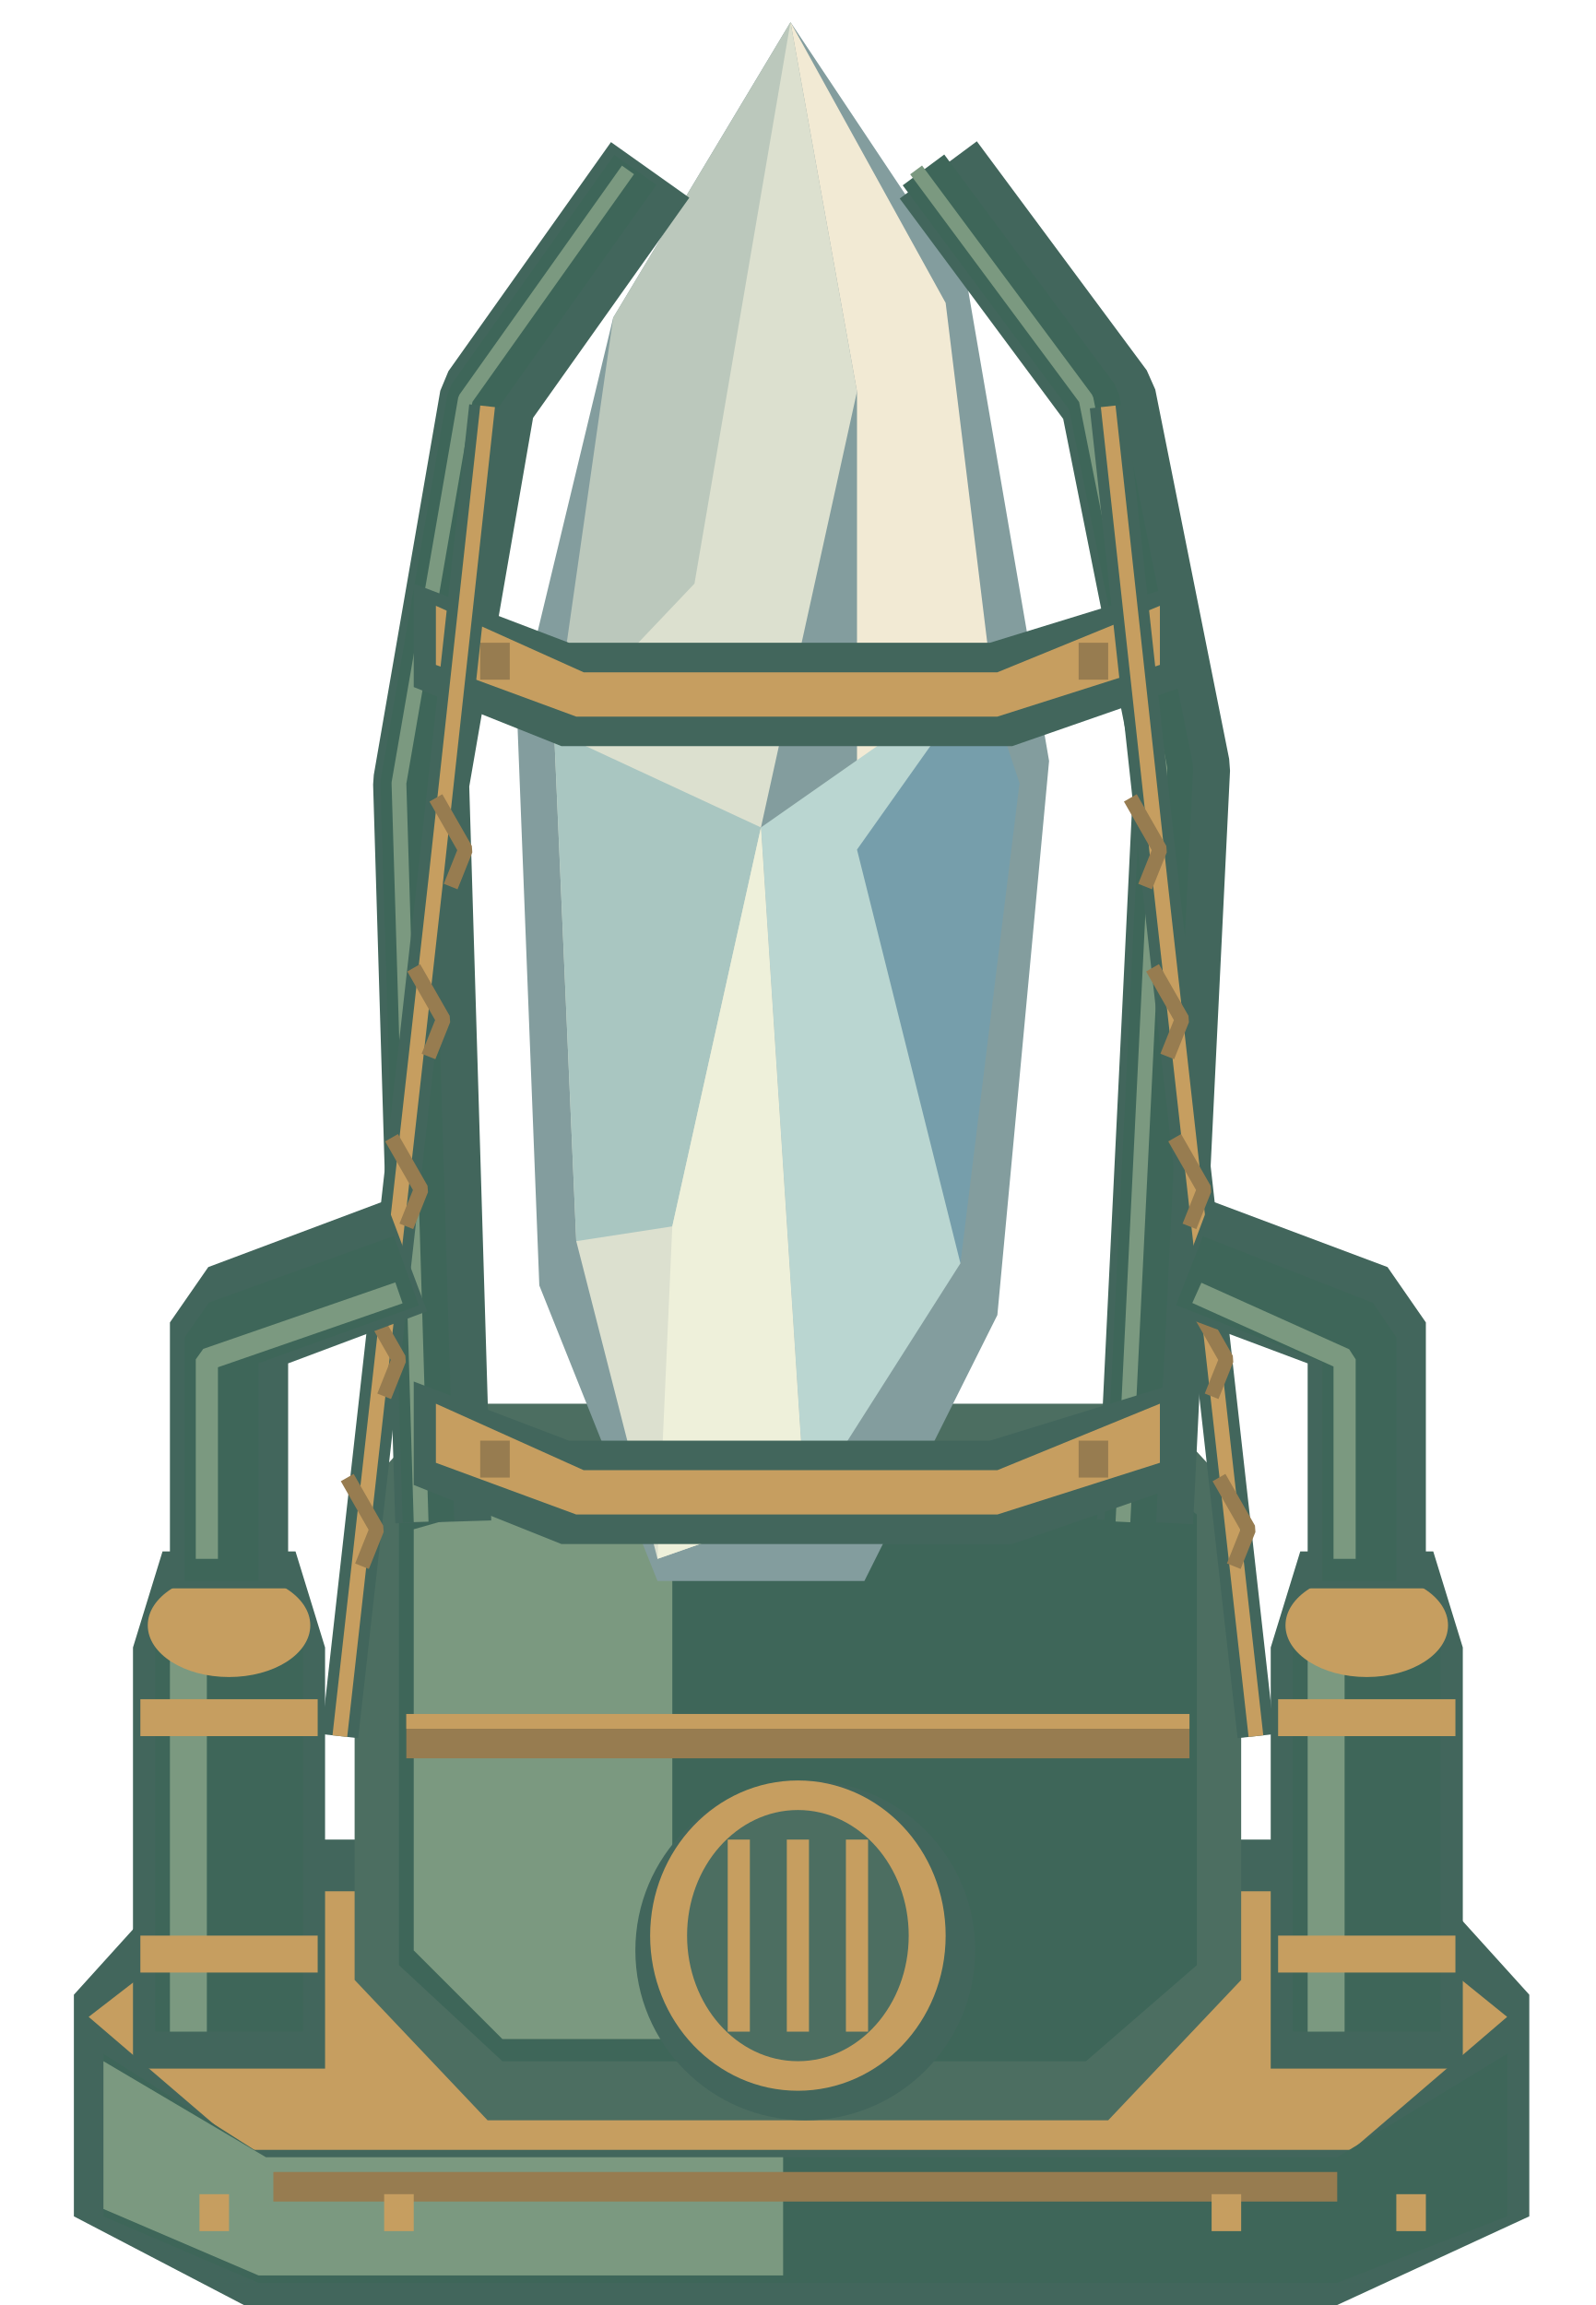
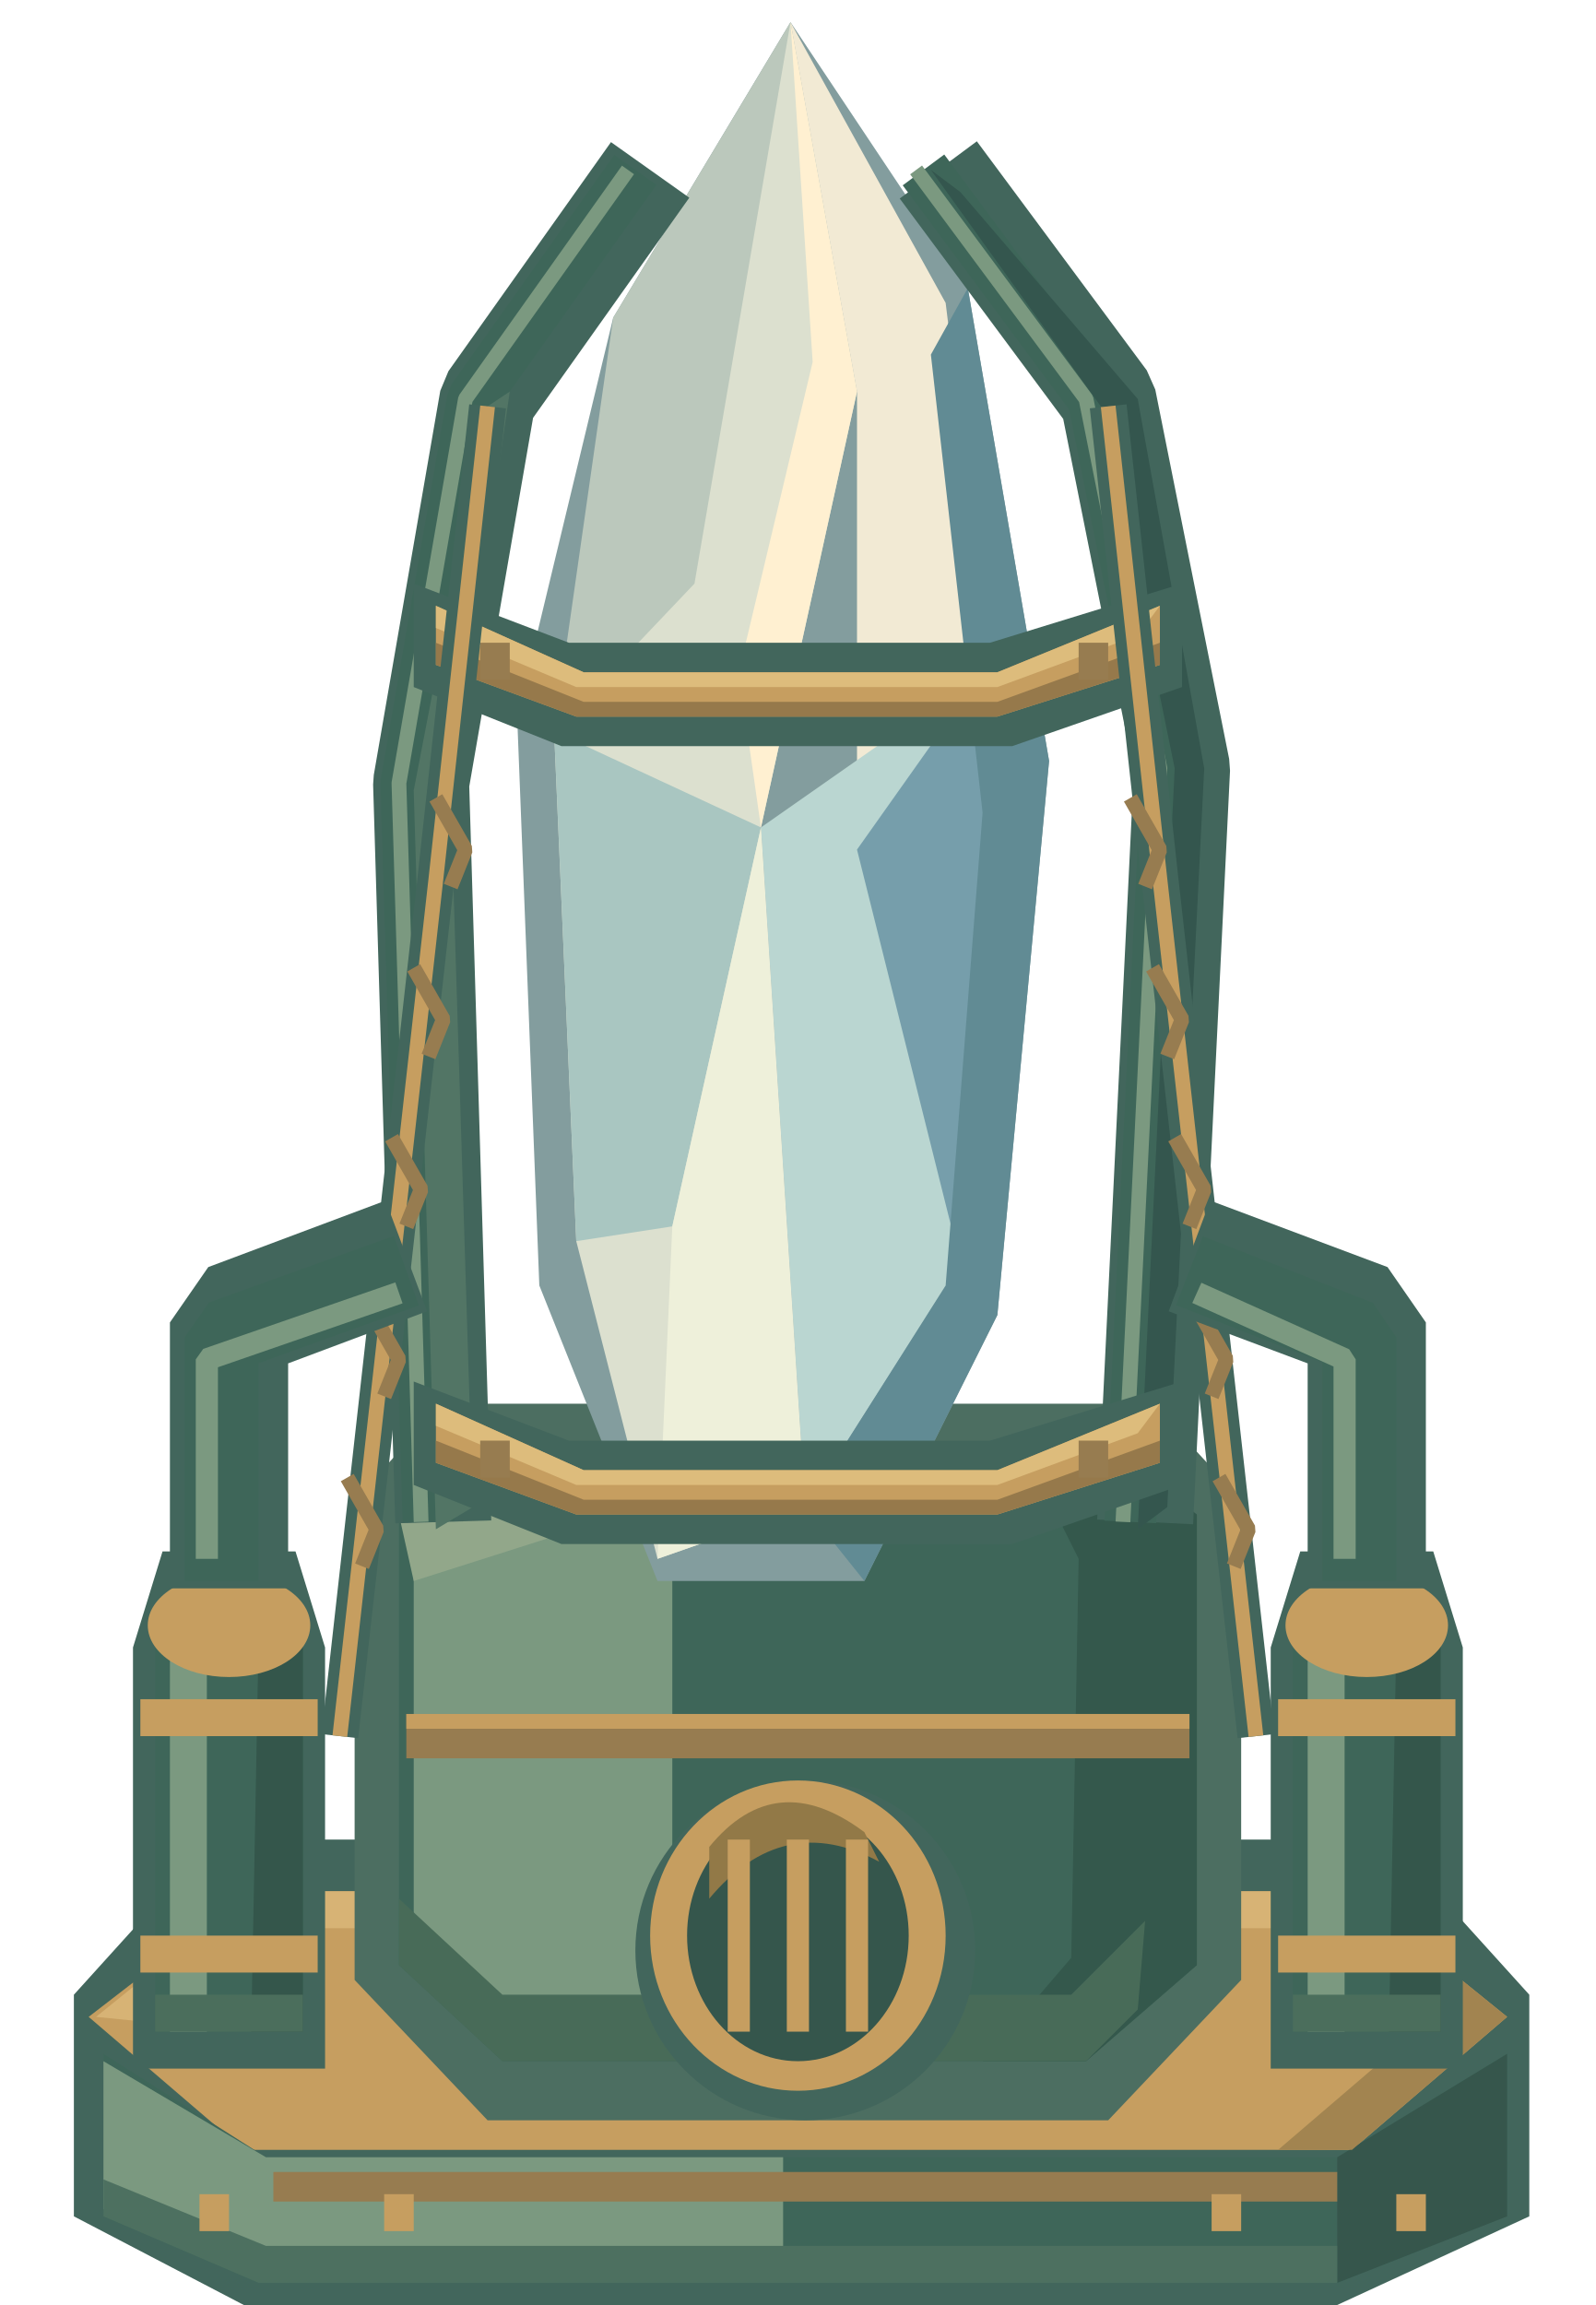
<svg xmlns="http://www.w3.org/2000/svg" width="216" height="312" viewBox="0 0 216 312">
  <ellipse cx="108" cy="130" rx="17" ry="19" fill="#c1ded0" opacity=".1" />
  <polygon points="10.00,270.00 29.00,249.00 188.00,249.00 207.00,270.00 207.00,300.00 181.00,312.00 33.00,312.00 10.00,300.00" fill="#42665c" />
  <polygon points="12.00,273.00 34.00,256.00 183.00,256.00 204.00,273.00 183.00,291.00 33.00,291.00" fill="#c69e60" />
  <polygon points="14.00,278.00 36.00,292.00 181.00,292.00 204.00,278.00 204.00,300.00 181.00,309.00 35.00,309.00 14.00,300.00" fill="#3e6659" />
  <polygon points="14.00,279.00 36.00,292.00 106.00,292.00 106.00,308.00 35.00,308.00 14.00,299.00" fill="#7b9980" />
+   <polygon points="181.00,292.00 204.00,278.00 204.00,300.00 181.00,309.00" fill="#36564c" />
+   <polygon points="36.00,304.00 181.00,304.00 181.00,309.00 35.00,309.00 14.00,300.00 14.00,295.00" fill="#4d7060" />
+   <polygon points="13.00,273.00 34.00,256.00 183.00,256.00 173.00,261.00 36.00,261.00 23.00,274.00" fill="#d7b375" />
+   <polygon points="183.00,256.00 204.00,273.00 183.00,291.00 173.00,291.00 194.00,273.00 177.00,260.00" fill="#a28450" />
  <polyline points="37.00,296.00 181.00,296.00" fill="none" stroke="#977c50" stroke-width="4" stroke-linejoin="bevel" />
  <polygon points="48.00,203.00 60.00,190.00 156.00,190.00 168.00,203.00 168.00,268.00 150.00,287.00 66.00,287.00 48.00,268.00" fill="#4c6e61" />
  <polygon points="54.00,205.00 69.00,196.00 150.00,196.00 162.00,205.00 162.00,266.00 147.00,279.00 68.00,279.00 54.00,266.00" fill="#3e6659" />
  <polygon points="56.00,207.00 77.00,201.00 91.00,201.00 91.00,276.00 68.00,276.00 56.00,264.00" fill="#7b9980" />
+   <polygon points="139.00,197.00 150.00,196.00 162.00,205.00 162.00,266.00 147.00,279.00 133.00,279.00 145.00,265.00 146.00,211.00" fill="#34584c" />
+   <polygon points="69.00,196.00 150.00,196.00 143.00,204.00 78.00,207.00 56.00,214.00 54.00,205.00" fill="#92a78a" />
+   <polygon points="54.00,257.00 68.00,270.00 145.00,270.00 155.00,260.00 154.00,272.00 147.00,279.00 68.00,279.00 54.00,266.00" fill="#486b58" />
  <ellipse cx="109.0" cy="264.0" rx="23" ry="23" fill="#42665c" />
  <ellipse cx="108.0" cy="262.0" rx="20" ry="21" fill="#c69e60" />
-   <ellipse cx="108.0" cy="262.0" rx="15" ry="17" fill="#4c6e61" />
+   <ellipse cx="108.0" cy="262.0" rx="15" ry="17" fill="#35564c" />
+   <path d="M96 257 Q106 245 119 252 L117 248 Q105 239 96 250Z" fill="#927947" />
  <polyline points="100.00,249.00 100.00,275.00" fill="none" stroke="#c69e60" stroke-width="3" stroke-linejoin="bevel" />
  <polyline points="108.00,249.00 108.00,275.00" fill="none" stroke="#c69e60" stroke-width="3" stroke-linejoin="bevel" />
  <polyline points="116.00,249.00 116.00,275.00" fill="none" stroke="#c69e60" stroke-width="3" stroke-linejoin="bevel" />
  <rect x="55" y="232" width="106" height="6" fill="#977c50" />
  <rect x="55" y="232" width="106" height="2" fill="#c69e60" />
  <polygon points="107.00,3.00 131.00,39.00 142.00,103.00 135.00,178.00 117.00,214.00 89.00,214.00 73.00,174.00 70.00,97.00 83.00,43.00" fill="#839d9e" />
  <polygon points="107.00,3.00 116.00,53.00 103.00,112.00 109.00,204.00 89.00,211.00 78.00,168.00 75.00,99.00 86.00,43.00" fill="#dce0cf" />
  <polygon points="107.00,3.00 128.00,41.00 134.00,90.00 116.00,115.00 116.00,53.00" fill="#f2ead4" />
  <polygon points="75.00,99.00 103.00,112.00 91.00,166.00 78.00,168.00" fill="#a9c6c1" />
  <polygon points="103.00,112.00 133.00,91.00 130.00,171.00 109.00,204.00" fill="#bad6d1" />
  <polygon points="83.00,43.00 107.00,3.00 94.00,79.00 75.00,99.00" fill="#bbc8bc" />
  <polygon points="91.00,166.00 103.00,112.00 109.00,204.00 89.00,211.00" fill="#eef0da" />
  <polygon points="116.00,115.00 133.00,91.00 138.00,106.00 130.00,171.00" fill="#769eab" />
+   <polygon points="131.00,39.00 142.00,103.00 135.00,178.00 117.00,214.00 109.00,204.00 128.00,174.00 133.00,110.00 126.00,48.00" fill="#618b94" />
+   <polygon points="107.00,3.00 116.00,53.00 103.00,112.00 100.00,91.00 110.00,49.00" fill="#fff0d1" />
  <polyline points="60.00,206.00 57.00,106.00 66.00,54.00 88.00,23.00" fill="none" stroke="#42665c" stroke-width="13" stroke-linejoin="bevel" />
  <polyline points="58.00,206.00 55.00,106.00 64.00,54.00 86.00,23.00" fill="none" stroke="#3e6659" stroke-width="7" stroke-linejoin="bevel" />
  <polyline points="57.00,206.00 54.00,106.00 63.00,54.00 85.00,23.00" fill="none" stroke="#7b9980" stroke-width="2" stroke-linejoin="bevel" />
  <polyline points="155.00,206.00 160.00,104.00 150.00,54.00 127.00,23.00" fill="none" stroke="#42665c" stroke-width="13" stroke-linejoin="bevel" />
  <polyline points="153.00,206.00 158.00,104.00 148.00,54.00 125.00,23.00" fill="none" stroke="#3e6659" stroke-width="7" stroke-linejoin="bevel" />
  <polyline points="152.00,206.00 157.00,104.00 147.00,54.00 124.00,23.00" fill="none" stroke="#7b9980" stroke-width="2" stroke-linejoin="bevel" />
+   <polygon points="163.00,104.00 158.00,204.00 154.00,207.00 159.00,104.00 149.00,55.00 126.00,23.00 130.00,26.00 154.00,54.00" fill="#34564e" />
+   <polygon points="61.00,108.00 64.00,204.00 59.00,207.00 56.00,107.00 66.00,55.00 69.00,53.00" fill="#527565" />
  <polygon points="56.00,79.00 77.00,87.00 134.00,87.00 160.00,79.00 160.00,93.00 137.00,101.00 76.00,101.00 56.00,93.00" fill="#42665c" />
  <polygon points="59.00,82.00 79.00,91.00 135.00,91.00 157.00,82.00 157.00,90.00 135.00,97.00 78.00,97.00 59.00,90.00" fill="#c69e60" />
+   <polygon points="59.00,87.00 79.00,95.00 135.00,95.00 157.00,87.00 157.00,90.00 135.00,97.00 78.00,97.00 59.00,90.00" fill="#96794b" />
+   <polygon points="59.00,82.00 79.00,91.00 135.00,91.00 157.00,82.00 154.00,86.00 135.00,93.00 78.00,93.00 59.00,85.00" fill="#ddbc7c" />
  <rect x="65" y="87" width="4" height="5" fill="#977c50" />
  <rect x="146" y="87" width="4" height="5" fill="#977c50" />
  <polygon points="56.00,187.00 77.00,195.00 134.00,195.00 160.00,187.00 160.00,201.00 137.00,209.00 76.00,209.00 56.00,201.00" fill="#42665c" />
  <polygon points="59.00,190.00 79.00,199.00 135.00,199.00 157.00,190.00 157.00,198.00 135.00,205.00 78.00,205.00 59.00,198.00" fill="#c69e60" />
+   <polygon points="59.00,195.00 79.00,203.00 135.00,203.00 157.00,195.00 157.00,198.00 135.00,205.00 78.00,205.00 59.00,198.00" fill="#96794b" />
+   <polygon points="59.00,190.00 79.00,199.00 135.00,199.00 157.00,190.00 154.00,194.00 135.00,201.00 78.00,201.00 59.00,193.00" fill="#ddbc7c" />
  <rect x="65" y="195" width="4" height="5" fill="#977c50" />
  <rect x="146" y="195" width="4" height="5" fill="#977c50" />
  <polyline points="66.00,55.00 59.00,119.00 46.00,235.00" fill="none" stroke="#42665c" stroke-width="5" stroke-linejoin="bevel" />
  <polyline points="66.00,55.00 59.00,119.00 46.00,235.00" fill="none" stroke="#c69e60" stroke-width="2" stroke-linejoin="bevel" />
  <polyline points="59.00,108.00 63.00,115.00 61.00,120.00" fill="none" stroke="#977c50" stroke-width="2" stroke-linejoin="bevel" />
  <polyline points="56.00,131.00 60.00,138.00 58.00,143.00" fill="none" stroke="#977c50" stroke-width="2" stroke-linejoin="bevel" />
  <polyline points="53.00,154.00 57.00,161.00 55.00,166.00" fill="none" stroke="#977c50" stroke-width="2" stroke-linejoin="bevel" />
  <polyline points="50.00,177.00 54.00,184.00 52.00,189.00" fill="none" stroke="#977c50" stroke-width="2" stroke-linejoin="bevel" />
  <polyline points="47.00,200.00 51.00,207.00 49.00,212.00" fill="none" stroke="#977c50" stroke-width="2" stroke-linejoin="bevel" />
  <polygon points="18.00,256.00 18.00,223.00 22.00,210.00 40.00,210.00 44.00,223.00 44.00,280.00 18.00,280.00" fill="#42665c" />
  <rect x="21" y="222" width="20" height="53" fill="#3e6659" />
  <rect x="23" y="223" width="5" height="52" fill="#7b9980" />
+   <path d="M35 222H41V275H34Z" fill="#34564b" />
+   <path d="M21 270H41V275H21Z" fill="#4b6e5c" />
  <ellipse cx="31.0" cy="220.0" rx="11" ry="7" fill="#c69e60" />
  <polyline points="31.00,215.00 31.00,179.00 55.00,170.00" fill="none" stroke="#42665c" stroke-width="16" stroke-linejoin="bevel" />
  <polyline points="30.00,214.00 30.00,181.00 55.00,172.00" fill="none" stroke="#3e6659" stroke-width="10" stroke-linejoin="bevel" />
  <polyline points="28.00,211.00 28.00,184.00 54.00,175.00" fill="none" stroke="#7b9980" stroke-width="3" stroke-linejoin="bevel" />
  <rect x="19" y="230" width="24" height="5" fill="#c69e60" />
  <rect x="19" y="262" width="24" height="5" fill="#c69e60" />
  <polyline points="150.00,55.00 157.00,119.00 170.00,235.00" fill="none" stroke="#42665c" stroke-width="5" stroke-linejoin="bevel" />
  <polyline points="150.00,55.00 157.00,119.00 170.00,235.00" fill="none" stroke="#c69e60" stroke-width="2" stroke-linejoin="bevel" />
  <polyline points="153.00,108.00 157.00,115.00 155.00,120.00" fill="none" stroke="#977c50" stroke-width="2" stroke-linejoin="bevel" />
  <polyline points="156.00,131.00 160.00,138.00 158.00,143.00" fill="none" stroke="#977c50" stroke-width="2" stroke-linejoin="bevel" />
  <polyline points="159.00,154.00 163.00,161.00 161.00,166.00" fill="none" stroke="#977c50" stroke-width="2" stroke-linejoin="bevel" />
  <polyline points="162.00,177.00 166.00,184.00 164.00,189.00" fill="none" stroke="#977c50" stroke-width="2" stroke-linejoin="bevel" />
  <polyline points="165.00,200.00 169.00,207.00 167.00,212.00" fill="none" stroke="#977c50" stroke-width="2" stroke-linejoin="bevel" />
  <polygon points="172.00,256.00 172.00,223.00 176.00,210.00 194.00,210.00 198.00,223.00 198.00,280.00 172.00,280.00" fill="#42665c" />
  <rect x="175" y="222" width="20" height="53" fill="#3e6659" />
  <rect x="177" y="223" width="5" height="52" fill="#7b9980" />
+   <path d="M189 222H195V275H188Z" fill="#34564b" />
+   <path d="M175 270H195V275H175Z" fill="#4b6e5c" />
  <ellipse cx="185.0" cy="220.0" rx="11" ry="7" fill="#c69e60" />
  <polyline points="185.00,215.00 185.00,179.00 161.00,170.00" fill="none" stroke="#42665c" stroke-width="16" stroke-linejoin="bevel" />
  <polyline points="184.00,214.00 184.00,181.00 161.00,172.00" fill="none" stroke="#3e6659" stroke-width="10" stroke-linejoin="bevel" />
  <polyline points="182.00,211.00 182.00,184.00 162.00,175.00" fill="none" stroke="#7b9980" stroke-width="3" stroke-linejoin="bevel" />
  <rect x="173" y="230" width="24" height="5" fill="#c69e60" />
  <rect x="173" y="262" width="24" height="5" fill="#c69e60" />
  <rect x="27" y="297" width="4" height="5" fill="#c69e60" />
  <rect x="52" y="297" width="4" height="5" fill="#c69e60" />
  <rect x="164" y="297" width="4" height="5" fill="#c69e60" />
  <rect x="189" y="297" width="4" height="5" fill="#c69e60" />
</svg>
